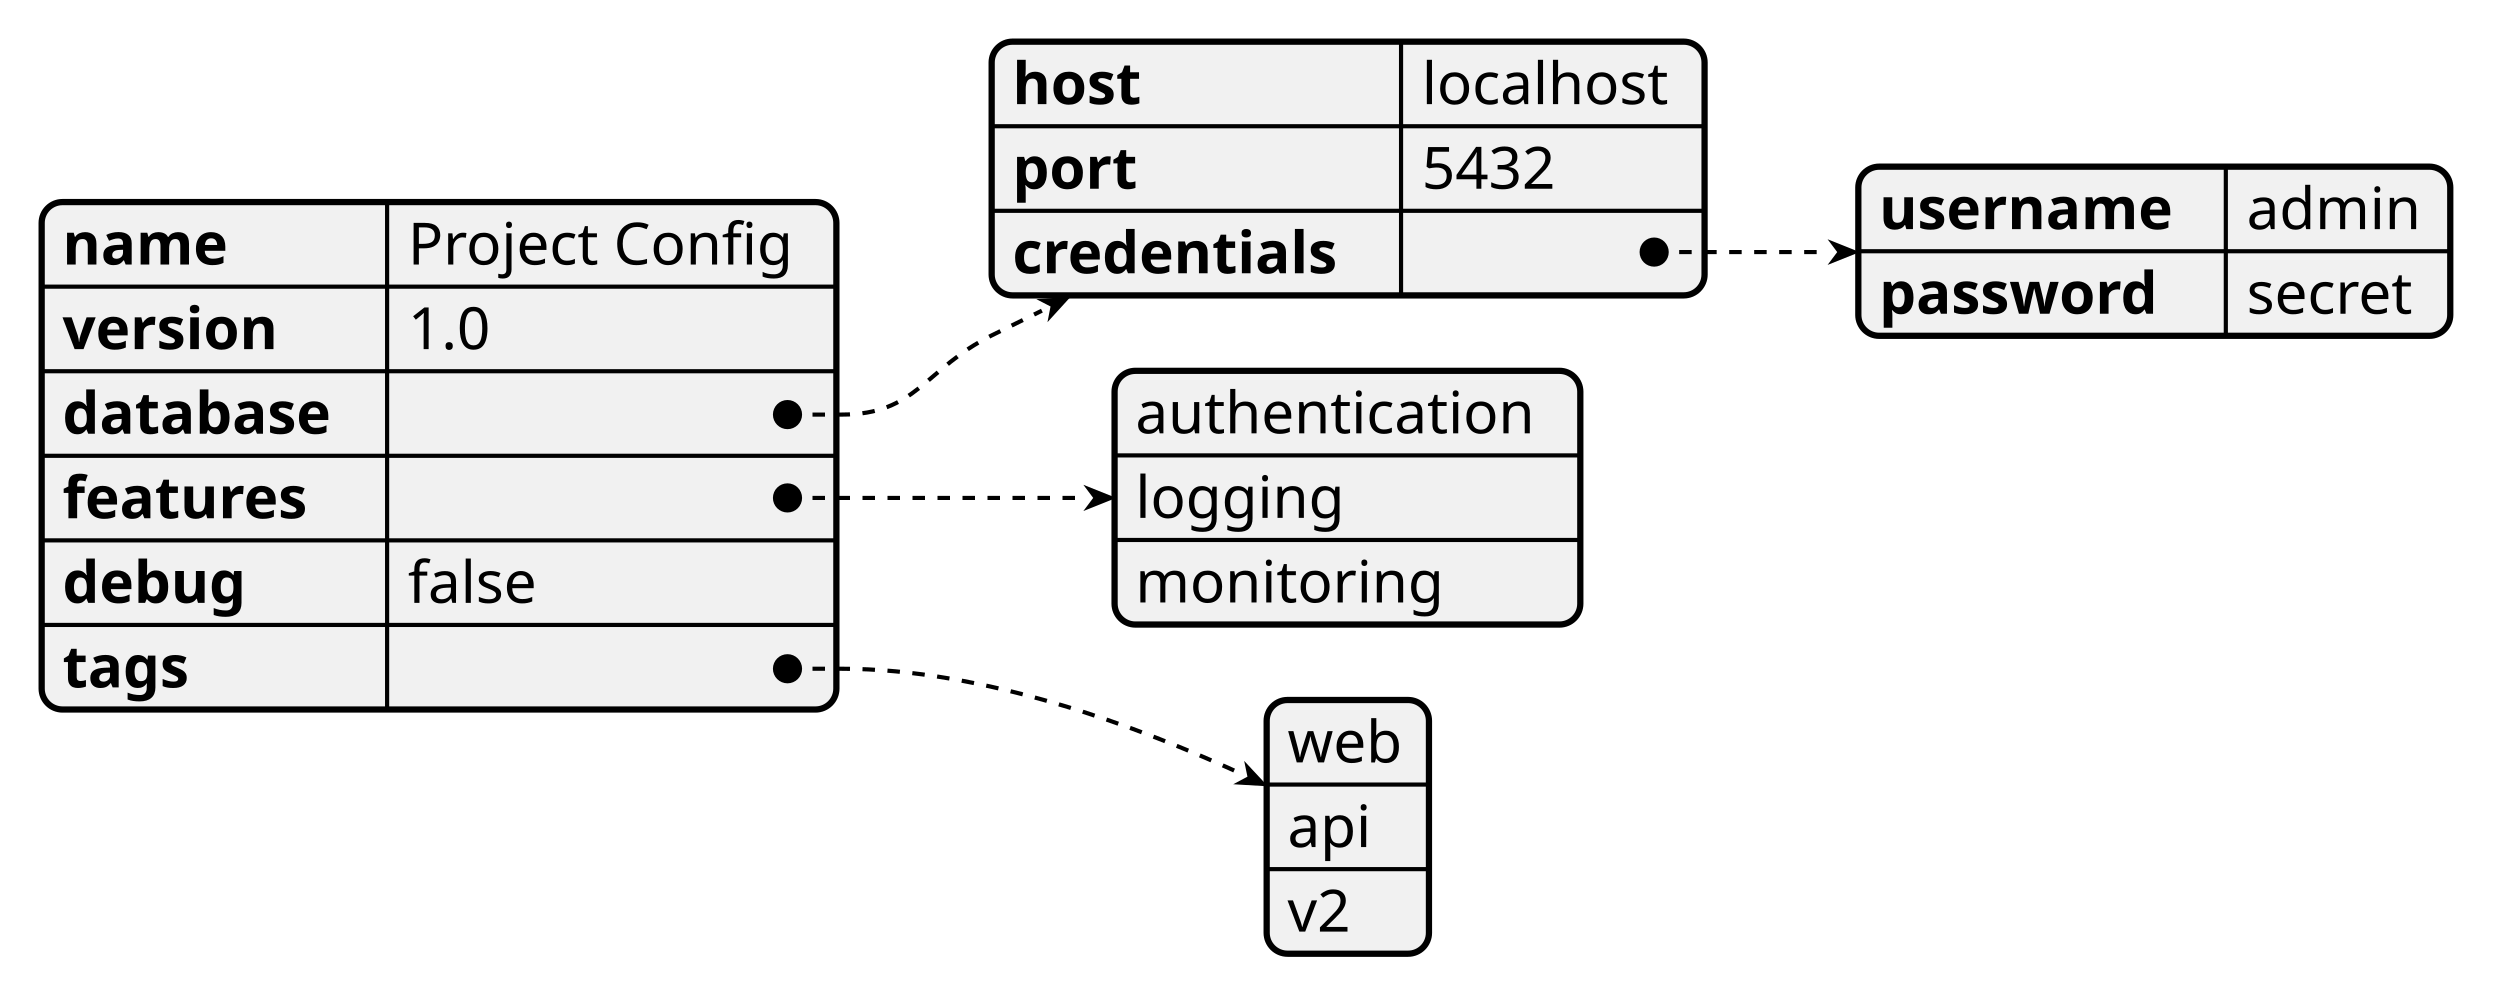
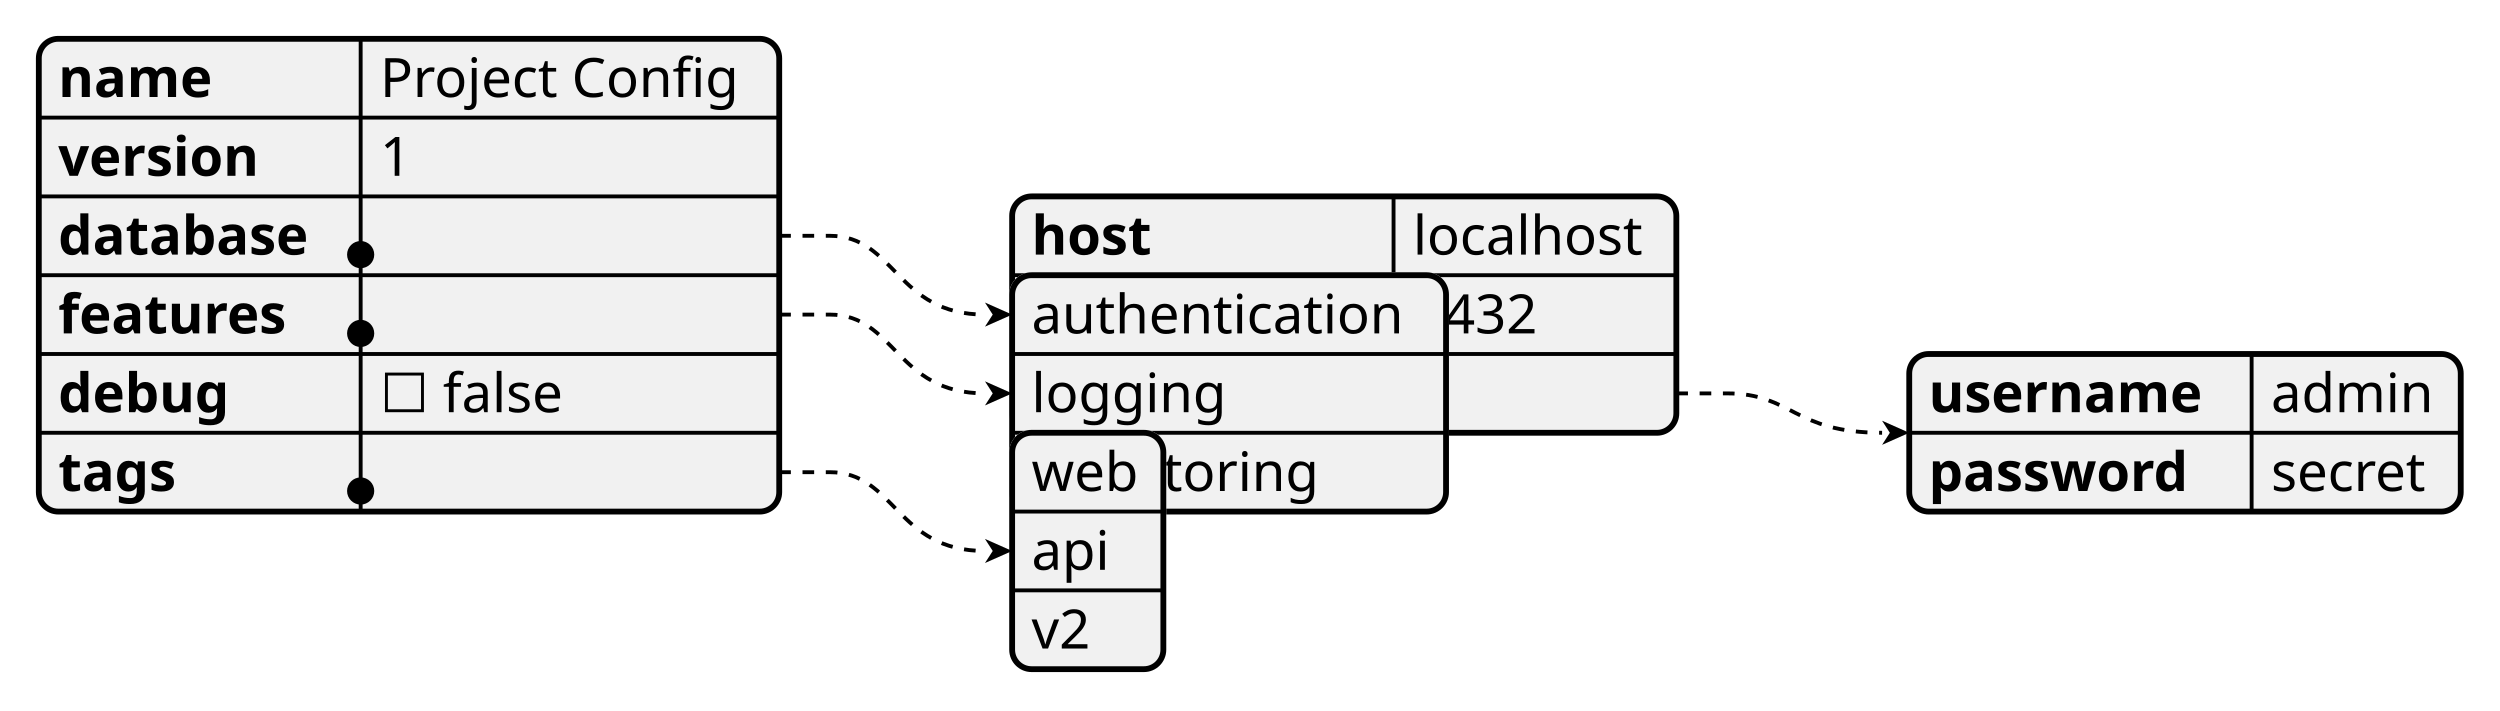
- <svg xmlns="http://www.w3.org/2000/svg" contentStyleType="text/css" data-diagram-type="YAML" height="240px" preserveAspectRatio="none" style="width:600px;height:240px;background:#FFFFFF;" version="1.1" viewBox="0 0 600 240" width="600px" zoomAndPan="magnify">
+ <svg xmlns="http://www.w3.org/2000/svg" contentStyleType="text/css" data-diagram-type="YAML" height="183px" preserveAspectRatio="none" style="width:644px;height:183px;background:#FFFFFF;" version="1.1" viewBox="0 0 644 183" width="644px" zoomAndPan="magnify">
  <defs />
  <g>
-     <rect fill="#F1F1F1" height="121.781" rx="5" ry="5" style="stroke:#F1F1F1;stroke-width:1.5;" width="190.727" x="10" y="48.5" />
-     <text fill="#000000" font-family="sans-serif" font-size="14" font-weight="700" lengthAdjust="spacing" textLength="43.497" x="15" y="63.495">name</text>
-     <text fill="#000000" font-family="sans-serif" font-size="14" lengthAdjust="spacing" textLength="97.822" x="97.905" y="63.495">Project Config</text>
-     <line style="stroke:#000000;stroke-width:1;" x1="92.905" x2="92.905" y1="48.5" y2="68.797" />
-     <line style="stroke:#000000;stroke-width:1;" x1="10" x2="200.727" y1="68.797" y2="68.797" />
-     <text fill="#000000" font-family="sans-serif" font-size="14" font-weight="700" lengthAdjust="spacing" textLength="58.242" x="15" y="83.792">version</text>
-     <text fill="#000000" font-family="sans-serif" font-size="14" lengthAdjust="spacing" textLength="22.265" x="97.905" y="83.792">1.0</text>
-     <line style="stroke:#000000;stroke-width:1;" x1="92.905" x2="92.905" y1="68.797" y2="89.094" />
-     <line style="stroke:#000000;stroke-width:1;" x1="10" x2="200.727" y1="89.094" y2="89.094" />
-     <text fill="#000000" font-family="sans-serif" font-size="14" font-weight="700" lengthAdjust="spacing" textLength="72.905" x="15" y="104.089">database</text>
-     <text fill="#000000" font-family="sans-serif" font-size="14" lengthAdjust="spacing" textLength="13.351" x="97.905" y="104.089">   </text>
-     <line style="stroke:#000000;stroke-width:1;" x1="92.905" x2="92.905" y1="89.094" y2="109.391" />
-     <line style="stroke:#000000;stroke-width:1;" x1="10" x2="200.727" y1="109.391" y2="109.391" />
-     <text fill="#000000" font-family="sans-serif" font-size="14" font-weight="700" lengthAdjust="spacing" textLength="66.425" x="15" y="124.386">features</text>
-     <text fill="#000000" font-family="sans-serif" font-size="14" lengthAdjust="spacing" textLength="13.351" x="97.905" y="124.386">   </text>
-     <line style="stroke:#000000;stroke-width:1;" x1="92.905" x2="92.905" y1="109.391" y2="129.688" />
-     <line style="stroke:#000000;stroke-width:1;" x1="10" x2="200.727" y1="129.688" y2="129.688" />
-     <text fill="#000000" font-family="sans-serif" font-size="14" font-weight="700" lengthAdjust="spacing" textLength="49.526" x="15" y="144.683">debug</text>
-     <text fill="#000000" font-family="sans-serif" font-size="14" lengthAdjust="spacing" textLength="33.305" x="97.905" y="144.683">false</text>
-     <line style="stroke:#000000;stroke-width:1;" x1="92.905" x2="92.905" y1="129.688" y2="149.984" />
-     <line style="stroke:#000000;stroke-width:1;" x1="10" x2="200.727" y1="149.984" y2="149.984" />
-     <text fill="#000000" font-family="sans-serif" font-size="14" font-weight="700" lengthAdjust="spacing" textLength="34.494" x="15" y="164.98">tags</text>
-     <text fill="#000000" font-family="sans-serif" font-size="14" lengthAdjust="spacing" textLength="13.351" x="97.905" y="164.98">   </text>
-     <line style="stroke:#000000;stroke-width:1;" x1="92.905" x2="92.905" y1="149.984" y2="170.281" />
-     <rect fill="none" height="121.781" rx="5" ry="5" style="stroke:#000000;stroke-width:1.5;" width="190.727" x="10" y="48.5" />
-     <rect fill="#F1F1F1" height="60.891" rx="5" ry="5" style="stroke:#F1F1F1;stroke-width:1.5;" width="171.095" x="238" y="10" />
-     <text fill="#000000" font-family="sans-serif" font-size="14" font-weight="700" lengthAdjust="spacing" textLength="34.61" x="243" y="24.995">host</text>
-     <text fill="#000000" font-family="sans-serif" font-size="14" lengthAdjust="spacing" textLength="62.843" x="341.252" y="24.995">localhost</text>
-     <line style="stroke:#000000;stroke-width:1;" x1="336.252" x2="336.252" y1="10" y2="30.297" />
-     <line style="stroke:#000000;stroke-width:1;" x1="238" x2="409.095" y1="30.297" y2="30.297" />
-     <text fill="#000000" font-family="sans-serif" font-size="14" font-weight="700" lengthAdjust="spacing" textLength="33.236" x="243" y="45.292">port</text>
-     <text fill="#000000" font-family="sans-serif" font-size="14" lengthAdjust="spacing" textLength="35.629" x="341.252" y="45.292">5432</text>
-     <line style="stroke:#000000;stroke-width:1;" x1="336.252" x2="336.252" y1="30.297" y2="50.594" />
-     <line style="stroke:#000000;stroke-width:1;" x1="238" x2="409.095" y1="50.594" y2="50.594" />
-     <text fill="#000000" font-family="sans-serif" font-size="14" font-weight="700" lengthAdjust="spacing" textLength="88.252" x="243" y="65.589">credentials</text>
-     <text fill="#000000" font-family="sans-serif" font-size="14" lengthAdjust="spacing" textLength="13.351" x="341.252" y="65.589">   </text>
-     <line style="stroke:#000000;stroke-width:1;" x1="336.252" x2="336.252" y1="50.594" y2="70.891" />
-     <rect fill="none" height="60.891" rx="5" ry="5" style="stroke:#000000;stroke-width:1.5;" width="171.095" x="238" y="10" />
-     <rect fill="#F1F1F1" height="40.594" rx="5" ry="5" style="stroke:#F1F1F1;stroke-width:1.5;" width="142.062" x="446" y="40" />
-     <text fill="#000000" font-family="sans-serif" font-size="14" font-weight="700" lengthAdjust="spacing" textLength="78.196" x="451" y="54.995">username</text>
-     <text fill="#000000" font-family="sans-serif" font-size="14" lengthAdjust="spacing" textLength="43.866" x="539.196" y="54.995">admin</text>
-     <line style="stroke:#000000;stroke-width:1;" x1="534.196" x2="534.196" y1="40" y2="60.297" />
-     <line style="stroke:#000000;stroke-width:1;" x1="446" x2="588.062" y1="60.297" y2="60.297" />
-     <text fill="#000000" font-family="sans-serif" font-size="14" font-weight="700" lengthAdjust="spacing" textLength="75.612" x="451" y="75.292">password</text>
-     <text fill="#000000" font-family="sans-serif" font-size="14" lengthAdjust="spacing" textLength="43.463" x="539.196" y="75.292">secret</text>
-     <line style="stroke:#000000;stroke-width:1;" x1="534.196" x2="534.196" y1="60.297" y2="80.594" />
-     <rect fill="none" height="40.594" rx="5" ry="5" style="stroke:#000000;stroke-width:1.5;" width="142.062" x="446" y="40" />
-     <rect fill="#F1F1F1" height="60.891" rx="5" ry="5" style="stroke:#F1F1F1;stroke-width:1.5;" width="111.773" x="267.5" y="89" />
-     <text fill="#000000" font-family="sans-serif" font-size="14" lengthAdjust="spacing" textLength="101.773" x="272.5" y="103.995">authentication</text>
-     <line style="stroke:#000000;stroke-width:1;" x1="267.5" x2="379.273" y1="109.297" y2="109.297" />
-     <text fill="#000000" font-family="sans-serif" font-size="14" lengthAdjust="spacing" textLength="51.878" x="272.5" y="124.292">logging</text>
-     <line style="stroke:#000000;stroke-width:1;" x1="267.5" x2="379.273" y1="129.594" y2="129.594" />
-     <text fill="#000000" font-family="sans-serif" font-size="14" lengthAdjust="spacing" textLength="76.426" x="272.5" y="144.589">monitoring</text>
-     <rect fill="none" height="60.891" rx="5" ry="5" style="stroke:#000000;stroke-width:1.5;" width="111.773" x="267.5" y="89" />
-     <rect fill="#F1F1F1" height="60.891" rx="5" ry="5" style="stroke:#F1F1F1;stroke-width:1.5;" width="38.95" x="304" y="168" />
-     <text fill="#000000" font-family="sans-serif" font-size="14" lengthAdjust="spacing" textLength="28.95" x="309" y="182.995">web</text>
-     <line style="stroke:#000000;stroke-width:1;" x1="304" x2="342.95" y1="188.297" y2="188.297" />
-     <text fill="#000000" font-family="sans-serif" font-size="14" lengthAdjust="spacing" textLength="21.355" x="309" y="203.292">api</text>
-     <line style="stroke:#000000;stroke-width:1;" x1="304" x2="342.95" y1="208.594" y2="208.594" />
-     <text fill="#000000" font-family="sans-serif" font-size="14" lengthAdjust="spacing" textLength="17.192" x="309" y="223.589">v2</text>
-     <rect fill="none" height="60.891" rx="5" ry="5" style="stroke:#000000;stroke-width:1.5;" width="38.95" x="304" y="168" />
-     <path d="M397,60.5 L410,60.5 C419.264,60.5 428.982,60.5 438.62,60.5" fill="none" style="stroke:#000000;stroke-width:1;stroke-dasharray:3,3;" />
-     <path d="M438.62,63.581 L440.931,60.5 L438.62,57.419 L446.323,60.5 L438.62,63.581" fill="#000000" />
-     <ellipse cx="397" cy="60.5" fill="#000000" rx="3" ry="3" style="stroke:#000000;stroke-width:1;" />
-     <path d="M189,99.5 L202,99.5 C220.092,99.5 221.811,88.576 238,80.5 C241.927,78.541 245.967,76.552 250.054,74.561" fill="none" style="stroke:#000000;stroke-width:1;stroke-dasharray:3,3;" />
-     <path d="M251.393,77.325 L252.126,73.557 L248.714,71.797 L256.963,71.213 L251.393,77.325" fill="#000000" />
-     <ellipse cx="189" cy="99.5" fill="#000000" rx="3" ry="3" style="stroke:#000000;stroke-width:1;" />
-     <path d="M189,119.5 L202,119.5 C220.841,119.5 241.331,119.5 260.004,119.5" fill="none" style="stroke:#000000;stroke-width:1;stroke-dasharray:3,3;" />
-     <path d="M260.004,122.652 L262.368,119.5 L260.004,116.348 L267.885,119.5 L260.004,122.652" fill="#000000" />
-     <ellipse cx="189" cy="119.5" fill="#000000" rx="3" ry="3" style="stroke:#000000;stroke-width:1;" />
-     <path d="M189,160.5 L202,160.5 C236.122,160.5 273.272,174.425 297.281,185.416" fill="none" style="stroke:#000000;stroke-width:1;stroke-dasharray:3,3;" />
-     <path d="M295.962,188.22 L299.384,186.405 L298.6,182.611 L304.292,188.714 L295.962,188.22" fill="#000000" />
-     <ellipse cx="189" cy="160.5" fill="#000000" rx="3" ry="3" style="stroke:#000000;stroke-width:1;" />
+     <rect fill="#F1F1F1" height="121.781" rx="5" ry="5" style="stroke:#F1F1F1;stroke-width:1.5;" width="190.727" x="10" y="10" />
+     <text fill="#000000" font-family="sans-serif" font-size="14" font-weight="700" lengthAdjust="spacing" textLength="43.497" x="15" y="24.995">name</text>
+     <text fill="#000000" font-family="sans-serif" font-size="14" lengthAdjust="spacing" textLength="97.822" x="97.905" y="24.995">Project Config</text>
+     <line style="stroke:#000000;stroke-width:1;" x1="92.905" x2="92.905" y1="10" y2="30.297" />
+     <line style="stroke:#000000;stroke-width:1;" x1="10" x2="200.727" y1="30.297" y2="30.297" />
+     <text fill="#000000" font-family="sans-serif" font-size="14" font-weight="700" lengthAdjust="spacing" textLength="58.242" x="15" y="45.292">version</text>
+     <text fill="#000000" font-family="sans-serif" font-size="14" lengthAdjust="spacing" textLength="8.907" x="97.905" y="45.292">1</text>
+     <line style="stroke:#000000;stroke-width:1;" x1="92.905" x2="92.905" y1="30.297" y2="50.594" />
+     <line style="stroke:#000000;stroke-width:1;" x1="10" x2="200.727" y1="50.594" y2="50.594" />
+     <text fill="#000000" font-family="sans-serif" font-size="14" font-weight="700" lengthAdjust="spacing" textLength="72.905" x="15" y="65.589">database</text>
+     <text fill="#000000" font-family="sans-serif" font-size="14" lengthAdjust="spacing" textLength="13.351" x="97.905" y="65.589">   </text>
+     <line style="stroke:#000000;stroke-width:1;" x1="92.905" x2="92.905" y1="50.594" y2="70.891" />
+     <ellipse cx="92.905" cy="65.589" fill="#000000" rx="3" ry="3" style="stroke:#000000;stroke-width:1;" />
+     <line style="stroke:#000000;stroke-width:1;" x1="10" x2="200.727" y1="70.891" y2="70.891" />
+     <text fill="#000000" font-family="sans-serif" font-size="14" font-weight="700" lengthAdjust="spacing" textLength="66.425" x="15" y="85.886">features</text>
+     <text fill="#000000" font-family="sans-serif" font-size="14" lengthAdjust="spacing" textLength="13.351" x="97.905" y="85.886">   </text>
+     <line style="stroke:#000000;stroke-width:1;" x1="92.905" x2="92.905" y1="70.891" y2="91.188" />
+     <ellipse cx="92.905" cy="85.886" fill="#000000" rx="3" ry="3" style="stroke:#000000;stroke-width:1;" />
+     <line style="stroke:#000000;stroke-width:1;" x1="10" x2="200.727" y1="91.188" y2="91.188" />
+     <text fill="#000000" font-family="sans-serif" font-size="14" font-weight="700" lengthAdjust="spacing" textLength="49.526" x="15" y="106.183">debug</text>
+     <text fill="#000000" font-family="sans-serif" font-size="14" lengthAdjust="spacing" textLength="50.306" x="97.905" y="106.183">☐ false</text>
+     <line style="stroke:#000000;stroke-width:1;" x1="92.905" x2="92.905" y1="91.188" y2="111.484" />
+     <line style="stroke:#000000;stroke-width:1;" x1="10" x2="200.727" y1="111.484" y2="111.484" />
+     <text fill="#000000" font-family="sans-serif" font-size="14" font-weight="700" lengthAdjust="spacing" textLength="34.494" x="15" y="126.48">tags</text>
+     <text fill="#000000" font-family="sans-serif" font-size="14" lengthAdjust="spacing" textLength="13.351" x="97.905" y="126.48">   </text>
+     <line style="stroke:#000000;stroke-width:1;" x1="92.905" x2="92.905" y1="111.484" y2="131.781" />
+     <ellipse cx="92.905" cy="126.48" fill="#000000" rx="3" ry="3" style="stroke:#000000;stroke-width:1;" />
+     <rect fill="none" height="121.781" rx="5" ry="5" style="stroke:#000000;stroke-width:1.5;" width="190.727" x="10" y="10" />
+     <rect fill="#F1F1F1" height="60.891" rx="5" ry="5" style="stroke:#F1F1F1;stroke-width:1.5;" width="171.095" x="260.728" y="50.594" />
+     <text fill="#000000" font-family="sans-serif" font-size="14" font-weight="700" lengthAdjust="spacing" textLength="34.61" x="265.728" y="65.589">host</text>
+     <text fill="#000000" font-family="sans-serif" font-size="14" lengthAdjust="spacing" textLength="62.843" x="363.979" y="65.589">localhost</text>
+     <line style="stroke:#000000;stroke-width:1;" x1="358.979" x2="358.979" y1="50.594" y2="70.891" />
+     <line style="stroke:#000000;stroke-width:1;" x1="260.728" x2="431.822" y1="70.891" y2="70.891" />
+     <text fill="#000000" font-family="sans-serif" font-size="14" font-weight="700" lengthAdjust="spacing" textLength="33.236" x="265.728" y="85.886">port</text>
+     <text fill="#000000" font-family="sans-serif" font-size="14" lengthAdjust="spacing" textLength="35.629" x="363.979" y="85.886">5432</text>
+     <line style="stroke:#000000;stroke-width:1;" x1="358.979" x2="358.979" y1="70.891" y2="91.188" />
+     <line style="stroke:#000000;stroke-width:1;" x1="260.728" x2="431.822" y1="91.188" y2="91.188" />
+     <text fill="#000000" font-family="sans-serif" font-size="14" font-weight="700" lengthAdjust="spacing" textLength="88.252" x="265.728" y="106.183">credentials</text>
+     <text fill="#000000" font-family="sans-serif" font-size="14" lengthAdjust="spacing" textLength="13.351" x="363.979" y="106.183">   </text>
+     <line style="stroke:#000000;stroke-width:1;" x1="358.979" x2="358.979" y1="91.188" y2="111.484" />
+     <ellipse cx="358.979" cy="106.183" fill="#000000" rx="3" ry="3" style="stroke:#000000;stroke-width:1;" />
+     <rect fill="none" height="60.891" rx="5" ry="5" style="stroke:#000000;stroke-width:1.5;" width="171.095" x="260.728" y="50.594" />
+     <rect fill="#F1F1F1" height="40.594" rx="5" ry="5" style="stroke:#F1F1F1;stroke-width:1.5;" width="142.062" x="491.822" y="91.188" />
+     <text fill="#000000" font-family="sans-serif" font-size="14" font-weight="700" lengthAdjust="spacing" textLength="78.196" x="496.822" y="106.183">username</text>
+     <text fill="#000000" font-family="sans-serif" font-size="14" lengthAdjust="spacing" textLength="43.866" x="585.019" y="106.183">admin</text>
+     <line style="stroke:#000000;stroke-width:1;" x1="580.019" x2="580.019" y1="91.188" y2="111.484" />
+     <line style="stroke:#000000;stroke-width:1;" x1="491.822" x2="633.885" y1="111.484" y2="111.484" />
+     <text fill="#000000" font-family="sans-serif" font-size="14" font-weight="700" lengthAdjust="spacing" textLength="75.612" x="496.822" y="126.48">password</text>
+     <text fill="#000000" font-family="sans-serif" font-size="14" lengthAdjust="spacing" textLength="43.463" x="585.019" y="126.48">secret</text>
+     <line style="stroke:#000000;stroke-width:1;" x1="580.019" x2="580.019" y1="111.484" y2="131.781" />
+     <rect fill="none" height="40.594" rx="5" ry="5" style="stroke:#000000;stroke-width:1.5;" width="142.062" x="491.822" y="91.188" />
+     <rect fill="#F1F1F1" height="60.891" rx="5" ry="5" style="stroke:#F1F1F1;stroke-width:1.5;" width="111.773" x="260.728" y="70.891" />
+     <text fill="#000000" font-family="sans-serif" font-size="14" lengthAdjust="spacing" textLength="101.773" x="265.728" y="85.886">authentication</text>
+     <line style="stroke:#000000;stroke-width:1;" x1="260.728" x2="372.501" y1="91.188" y2="91.188" />
+     <text fill="#000000" font-family="sans-serif" font-size="14" lengthAdjust="spacing" textLength="51.878" x="265.728" y="106.183">logging</text>
+     <line style="stroke:#000000;stroke-width:1;" x1="260.728" x2="372.501" y1="111.484" y2="111.484" />
+     <text fill="#000000" font-family="sans-serif" font-size="14" lengthAdjust="spacing" textLength="76.426" x="265.728" y="126.48">monitoring</text>
+     <rect fill="none" height="60.891" rx="5" ry="5" style="stroke:#000000;stroke-width:1.5;" width="111.773" x="260.728" y="70.891" />
+     <rect fill="#F1F1F1" height="60.891" rx="5" ry="5" style="stroke:#F1F1F1;stroke-width:1.5;" width="38.95" x="260.728" y="111.484" />
+     <text fill="#000000" font-family="sans-serif" font-size="14" lengthAdjust="spacing" textLength="28.95" x="265.728" y="126.48">web</text>
+     <line style="stroke:#000000;stroke-width:1;" x1="260.728" x2="299.678" y1="131.781" y2="131.781" />
+     <text fill="#000000" font-family="sans-serif" font-size="14" lengthAdjust="spacing" textLength="21.355" x="265.728" y="146.776">api</text>
+     <line style="stroke:#000000;stroke-width:1;" x1="260.728" x2="299.678" y1="152.078" y2="152.078" />
+     <text fill="#000000" font-family="sans-serif" font-size="14" lengthAdjust="spacing" textLength="17.192" x="265.728" y="167.073">v2</text>
+     <rect fill="none" height="60.891" rx="5" ry="5" style="stroke:#000000;stroke-width:1.5;" width="38.95" x="260.728" y="111.484" />
+     <path d="M431.822,101.336 L444.822,101.336 C461.822,101.336 461.822,111.484 484.822,111.484" fill="none" style="stroke:#000000;stroke-width:1;stroke-dasharray:3,3;" />
+     <path d="M484.822,114.592 L486.822,111.484 L484.822,108.377 L491.822,111.484 L484.822,114.592" fill="#000000" />
+     <path d="M200.727,60.742 L213.727,60.742 C230.727,60.742 230.727,81.039 253.727,81.039" fill="none" style="stroke:#000000;stroke-width:1;stroke-dasharray:3,3;" />
+     <path d="M253.727,84.146 L255.727,81.039 L253.727,77.932 L260.728,81.039 L253.727,84.146" fill="#000000" />
+     <path d="M200.727,81.039 L213.727,81.039 C230.727,81.039 230.727,101.336 253.727,101.336" fill="none" style="stroke:#000000;stroke-width:1;stroke-dasharray:3,3;" />
+     <path d="M253.727,104.443 L255.727,101.336 L253.727,98.229 L260.728,101.336 L253.727,104.443" fill="#000000" />
+     <path d="M200.727,121.633 L213.727,121.633 C230.727,121.633 230.727,141.93 253.727,141.93" fill="none" style="stroke:#000000;stroke-width:1;stroke-dasharray:3,3;" />
+     <path d="M253.727,145.037 L255.727,141.93 L253.727,138.822 L260.728,141.93 L253.727,145.037" fill="#000000" />
  </g>
</svg>
